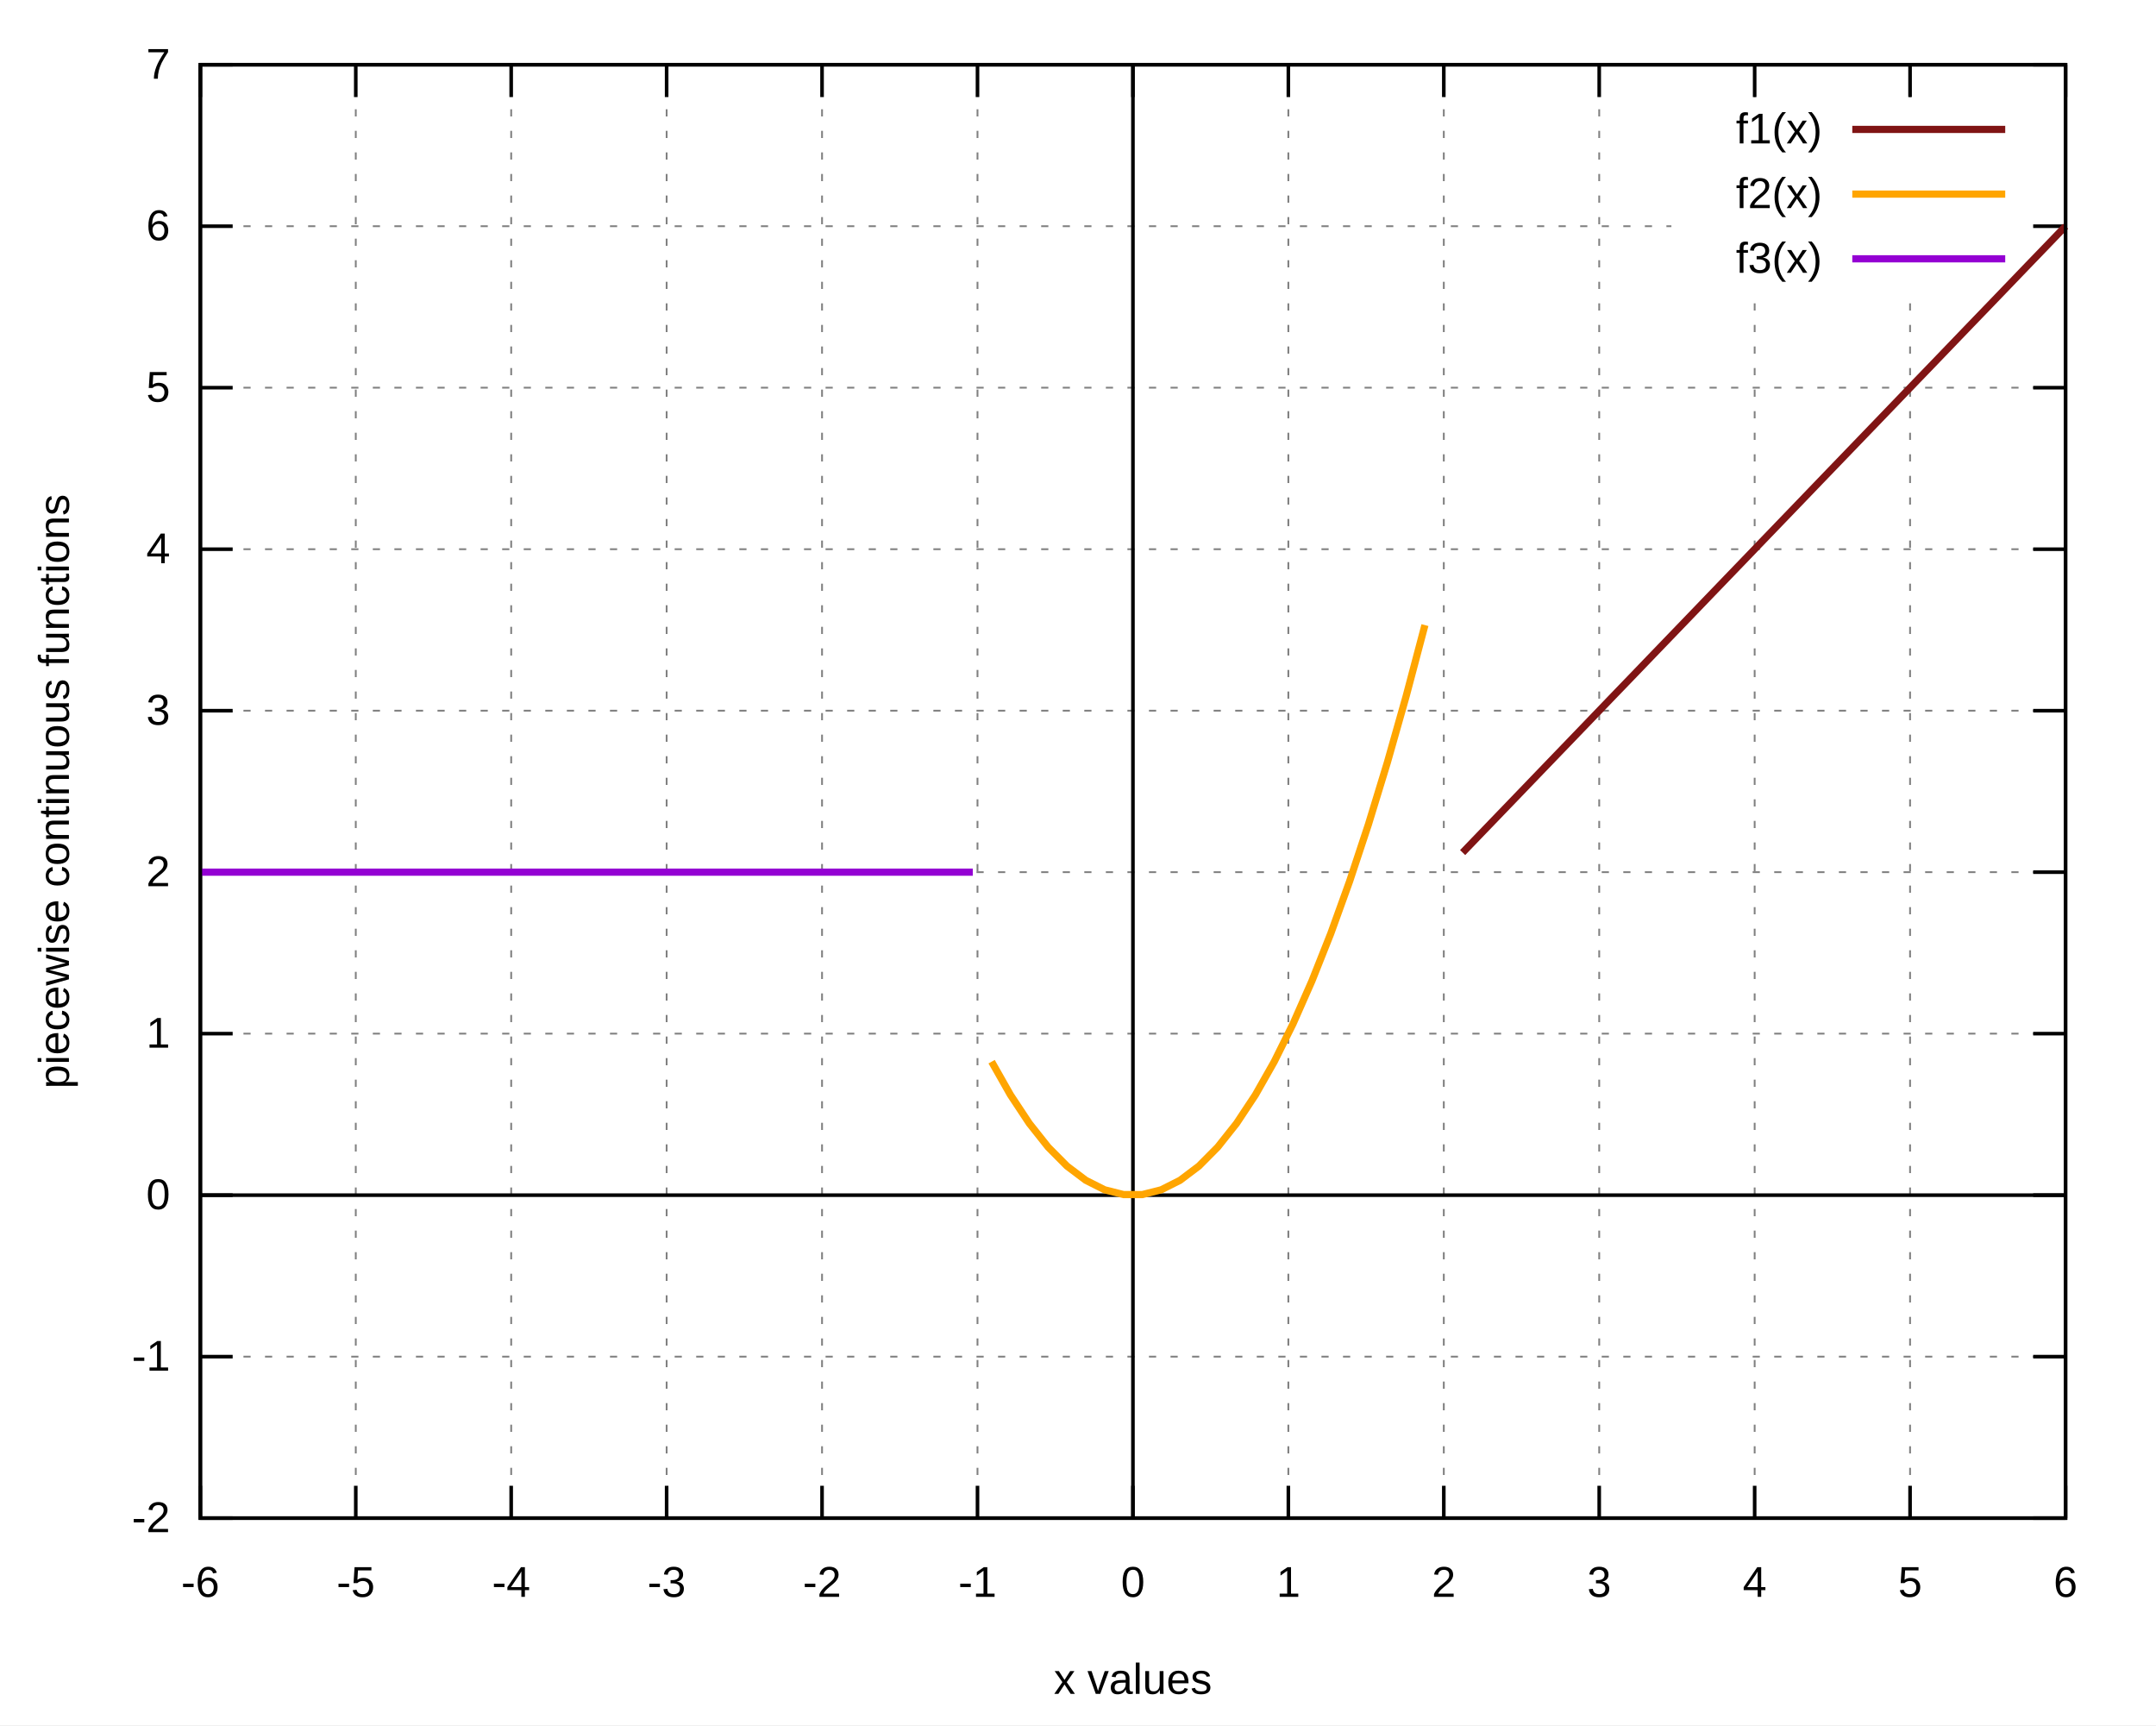
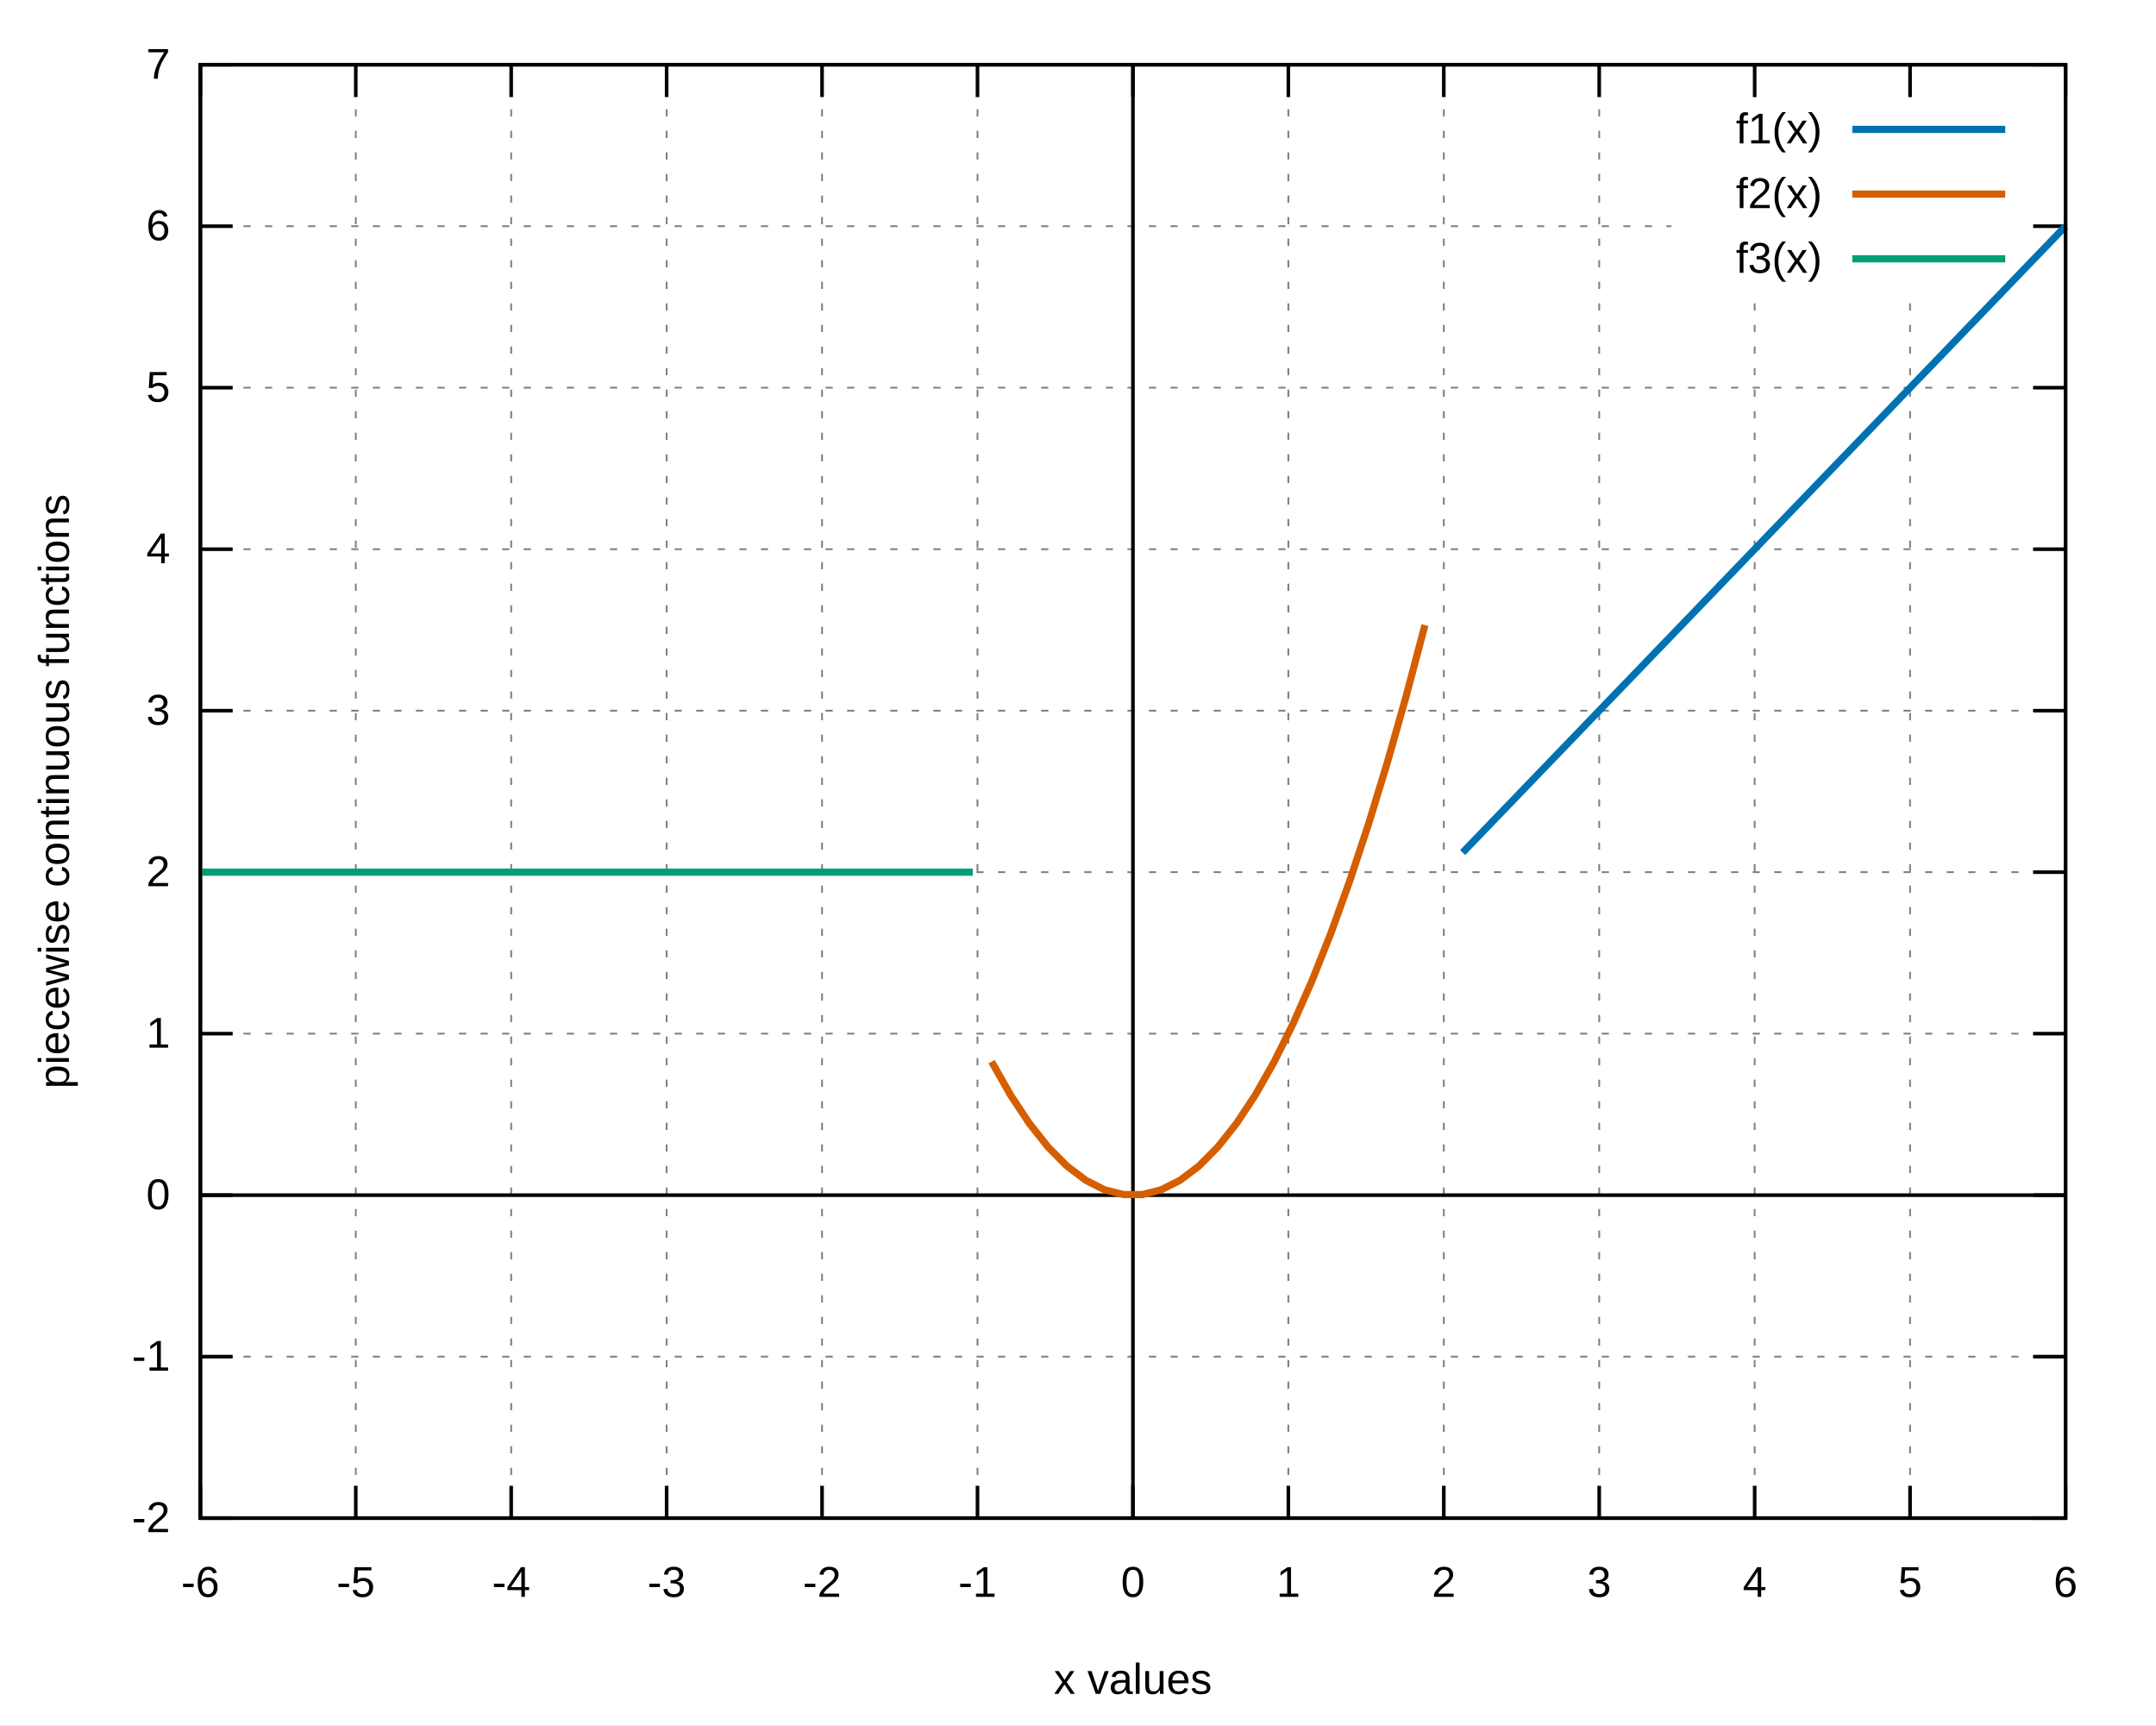
<svg xmlns="http://www.w3.org/2000/svg" xmlns:xlink="http://www.w3.org/1999/xlink" width="600" height="480" viewBox="0 0 600 480">
  <g id="gnuplot_canvas">
    <rect x="0" y="0" width="600" height="480" fill="#ffffff" />
    <defs>
      <circle id="gpDot" r="0.5" stroke-width="0.5" stroke="currentColor" />
      <path id="gpPt0" stroke-width="0.222" stroke="currentColor" d="M-1,0 h2 M0,-1 v2" />
      <path id="gpPt1" stroke-width="0.222" stroke="currentColor" d="M-1,-1 L1,1 M1,-1 L-1,1" />
      <path id="gpPt2" stroke-width="0.222" stroke="currentColor" d="M-1,0 L1,0 M0,-1 L0,1 M-1,-1 L1,1 M-1,1 L1,-1" />
      <rect id="gpPt3" stroke-width="0.222" stroke="currentColor" x="-1" y="-1" width="2" height="2" />
      <rect id="gpPt4" stroke-width="0.222" stroke="currentColor" fill="currentColor" x="-1" y="-1" width="2" height="2" />
      <circle id="gpPt5" stroke-width="0.222" stroke="currentColor" cx="0" cy="0" r="1" />
      <use xlink:href="#gpPt5" id="gpPt6" fill="currentColor" stroke="none" />
      <path id="gpPt7" stroke-width="0.222" stroke="currentColor" d="M0,-1.33 L-1.33,0.67 L1.33,0.67 z" />
      <use xlink:href="#gpPt7" id="gpPt8" fill="currentColor" stroke="none" />
      <use xlink:href="#gpPt7" id="gpPt9" stroke="currentColor" transform="rotate(180)" />
      <use xlink:href="#gpPt9" id="gpPt10" fill="currentColor" stroke="none" />
      <use xlink:href="#gpPt3" id="gpPt11" stroke="currentColor" transform="rotate(45)" />
      <use xlink:href="#gpPt11" id="gpPt12" fill="currentColor" stroke="none" />
      <path id="gpPt13" stroke-width="0.222" stroke="currentColor" d="M0,1.330 L1.265,0.411 L0.782,-1.067 L-0.782,-1.076 L-1.265,0.411 z" />
      <use xlink:href="#gpPt13" id="gpPt14" fill="currentColor" stroke="none" />
      <filter id="textbox" filterUnits="objectBoundingBox" x="0" y="0" height="1" width="1">
        <feFlood flood-color="#FFFFFF" flood-opacity="1" result="bgnd" />
        <feComposite in="SourceGraphic" in2="bgnd" operator="atop" />
      </filter>
      <filter id="greybox" filterUnits="objectBoundingBox" x="0" y="0" height="1" width="1">
        <feFlood flood-color="lightgrey" flood-opacity="1" result="grey" />
        <feComposite in="SourceGraphic" in2="grey" operator="atop" />
      </filter>
    </defs>
    <g fill="none" color="#FFFFFF" stroke="currentColor" stroke-width="1.00" stroke-linecap="butt" stroke-linejoin="miter">
</g>
    <g fill="none" color="black" stroke="currentColor" stroke-width="1.00" stroke-linecap="butt" stroke-linejoin="miter">
</g>
    <g fill="none" color="black" stroke="black" stroke-width="0.50" stroke-linecap="butt" stroke-linejoin="miter">
</g>
    <g fill="none" color="gray" stroke="currentColor" stroke-width="0.50" stroke-linecap="butt" stroke-linejoin="miter">
      <path stroke="gray" stroke-dasharray="2,4" class="gridline" d="M55.75,422.40 L574.82,422.40  " />
    </g>
    <g fill="none" color="gray" stroke="gray" stroke-width="1.00" stroke-linecap="butt" stroke-linejoin="miter">
</g>
    <g fill="none" color="black" stroke="currentColor" stroke-width="1.00" stroke-linecap="butt" stroke-linejoin="miter">
      <path stroke="black" d="M55.75,422.40 L64.75,422.40 M574.82,422.40 L565.82,422.40  " />
      <g transform="translate(47.36,426.30)" stroke="none" fill="black" font-family="Arial" font-size="12.00" text-anchor="end">
        <text>
          <tspan font-family="Arial">-2</tspan>
        </text>
      </g>
    </g>
    <g fill="none" color="black" stroke="currentColor" stroke-width="1.00" stroke-linecap="butt" stroke-linejoin="miter">
</g>
    <g fill="none" color="black" stroke="black" stroke-width="0.50" stroke-linecap="butt" stroke-linejoin="miter">
</g>
    <g fill="none" color="gray" stroke="currentColor" stroke-width="0.50" stroke-linecap="butt" stroke-linejoin="miter">
      <path stroke="gray" stroke-dasharray="2,4" class="gridline" d="M55.75,377.47 L574.82,377.47  " />
    </g>
    <g fill="none" color="gray" stroke="gray" stroke-width="1.00" stroke-linecap="butt" stroke-linejoin="miter">
</g>
    <g fill="none" color="black" stroke="currentColor" stroke-width="1.00" stroke-linecap="butt" stroke-linejoin="miter">
      <path stroke="black" d="M55.75,377.47 L64.75,377.47 M574.82,377.47 L565.82,377.47  " />
      <g transform="translate(47.36,381.37)" stroke="none" fill="black" font-family="Arial" font-size="12.00" text-anchor="end">
        <text>
          <tspan font-family="Arial">-1</tspan>
        </text>
      </g>
    </g>
    <g fill="none" color="black" stroke="currentColor" stroke-width="1.00" stroke-linecap="butt" stroke-linejoin="miter">
</g>
    <g fill="none" color="black" stroke="black" stroke-width="0.50" stroke-linecap="butt" stroke-linejoin="miter">
</g>
    <g fill="none" color="gray" stroke="currentColor" stroke-width="0.50" stroke-linecap="butt" stroke-linejoin="miter">
      <path stroke="gray" stroke-dasharray="2,4" class="gridline" d="M55.75,332.54 L574.82,332.54  " />
    </g>
    <g fill="none" color="gray" stroke="gray" stroke-width="1.00" stroke-linecap="butt" stroke-linejoin="miter">
</g>
    <g fill="none" color="black" stroke="currentColor" stroke-width="1.00" stroke-linecap="butt" stroke-linejoin="miter">
      <path stroke="black" d="M55.75,332.54 L64.75,332.54 M574.82,332.54 L565.82,332.54  " />
      <g transform="translate(47.36,336.44)" stroke="none" fill="black" font-family="Arial" font-size="12.00" text-anchor="end">
        <text>
          <tspan font-family="Arial"> 0</tspan>
        </text>
      </g>
    </g>
    <g fill="none" color="black" stroke="currentColor" stroke-width="1.00" stroke-linecap="butt" stroke-linejoin="miter">
</g>
    <g fill="none" color="black" stroke="black" stroke-width="0.50" stroke-linecap="butt" stroke-linejoin="miter">
</g>
    <g fill="none" color="gray" stroke="currentColor" stroke-width="0.50" stroke-linecap="butt" stroke-linejoin="miter">
      <path stroke="gray" stroke-dasharray="2,4" class="gridline" d="M55.75,287.60 L574.82,287.60  " />
    </g>
    <g fill="none" color="gray" stroke="gray" stroke-width="1.00" stroke-linecap="butt" stroke-linejoin="miter">
</g>
    <g fill="none" color="black" stroke="currentColor" stroke-width="1.00" stroke-linecap="butt" stroke-linejoin="miter">
      <path stroke="black" d="M55.75,287.60 L64.75,287.60 M574.82,287.60 L565.82,287.60  " />
      <g transform="translate(47.36,291.50)" stroke="none" fill="black" font-family="Arial" font-size="12.00" text-anchor="end">
        <text>
          <tspan font-family="Arial"> 1</tspan>
        </text>
      </g>
    </g>
    <g fill="none" color="black" stroke="currentColor" stroke-width="1.00" stroke-linecap="butt" stroke-linejoin="miter">
</g>
    <g fill="none" color="black" stroke="black" stroke-width="0.50" stroke-linecap="butt" stroke-linejoin="miter">
</g>
    <g fill="none" color="gray" stroke="currentColor" stroke-width="0.50" stroke-linecap="butt" stroke-linejoin="miter">
      <path stroke="gray" stroke-dasharray="2,4" class="gridline" d="M55.75,242.67 L574.82,242.67  " />
    </g>
    <g fill="none" color="gray" stroke="gray" stroke-width="1.00" stroke-linecap="butt" stroke-linejoin="miter">
</g>
    <g fill="none" color="black" stroke="currentColor" stroke-width="1.00" stroke-linecap="butt" stroke-linejoin="miter">
      <path stroke="black" d="M55.75,242.67 L64.75,242.67 M574.82,242.67 L565.82,242.67  " />
      <g transform="translate(47.36,246.57)" stroke="none" fill="black" font-family="Arial" font-size="12.00" text-anchor="end">
        <text>
          <tspan font-family="Arial"> 2</tspan>
        </text>
      </g>
    </g>
    <g fill="none" color="black" stroke="currentColor" stroke-width="1.00" stroke-linecap="butt" stroke-linejoin="miter">
</g>
    <g fill="none" color="black" stroke="black" stroke-width="0.50" stroke-linecap="butt" stroke-linejoin="miter">
</g>
    <g fill="none" color="gray" stroke="currentColor" stroke-width="0.50" stroke-linecap="butt" stroke-linejoin="miter">
      <path stroke="gray" stroke-dasharray="2,4" class="gridline" d="M55.75,197.74 L574.82,197.74  " />
    </g>
    <g fill="none" color="gray" stroke="gray" stroke-width="1.00" stroke-linecap="butt" stroke-linejoin="miter">
</g>
    <g fill="none" color="black" stroke="currentColor" stroke-width="1.00" stroke-linecap="butt" stroke-linejoin="miter">
      <path stroke="black" d="M55.75,197.74 L64.75,197.74 M574.82,197.74 L565.82,197.74  " />
      <g transform="translate(47.36,201.64)" stroke="none" fill="black" font-family="Arial" font-size="12.00" text-anchor="end">
        <text>
          <tspan font-family="Arial"> 3</tspan>
        </text>
      </g>
    </g>
    <g fill="none" color="black" stroke="currentColor" stroke-width="1.00" stroke-linecap="butt" stroke-linejoin="miter">
</g>
    <g fill="none" color="black" stroke="black" stroke-width="0.50" stroke-linecap="butt" stroke-linejoin="miter">
</g>
    <g fill="none" color="gray" stroke="currentColor" stroke-width="0.50" stroke-linecap="butt" stroke-linejoin="miter">
      <path stroke="gray" stroke-dasharray="2,4" class="gridline" d="M55.75,152.81 L574.82,152.81  " />
    </g>
    <g fill="none" color="gray" stroke="gray" stroke-width="1.00" stroke-linecap="butt" stroke-linejoin="miter">
</g>
    <g fill="none" color="black" stroke="currentColor" stroke-width="1.00" stroke-linecap="butt" stroke-linejoin="miter">
      <path stroke="black" d="M55.75,152.81 L64.75,152.81 M574.82,152.81 L565.82,152.81  " />
      <g transform="translate(47.36,156.71)" stroke="none" fill="black" font-family="Arial" font-size="12.00" text-anchor="end">
        <text>
          <tspan font-family="Arial"> 4</tspan>
        </text>
      </g>
    </g>
    <g fill="none" color="black" stroke="currentColor" stroke-width="1.00" stroke-linecap="butt" stroke-linejoin="miter">
</g>
    <g fill="none" color="black" stroke="black" stroke-width="0.50" stroke-linecap="butt" stroke-linejoin="miter">
</g>
    <g fill="none" color="gray" stroke="currentColor" stroke-width="0.50" stroke-linecap="butt" stroke-linejoin="miter">
      <path stroke="gray" stroke-dasharray="2,4" class="gridline" d="M55.75,107.87 L574.82,107.87  " />
    </g>
    <g fill="none" color="gray" stroke="gray" stroke-width="1.00" stroke-linecap="butt" stroke-linejoin="miter">
</g>
    <g fill="none" color="black" stroke="currentColor" stroke-width="1.00" stroke-linecap="butt" stroke-linejoin="miter">
      <path stroke="black" d="M55.75,107.87 L64.75,107.87 M574.82,107.87 L565.82,107.87  " />
      <g transform="translate(47.36,111.77)" stroke="none" fill="black" font-family="Arial" font-size="12.00" text-anchor="end">
        <text>
          <tspan font-family="Arial"> 5</tspan>
        </text>
      </g>
    </g>
    <g fill="none" color="black" stroke="currentColor" stroke-width="1.00" stroke-linecap="butt" stroke-linejoin="miter">
</g>
    <g fill="none" color="black" stroke="black" stroke-width="0.50" stroke-linecap="butt" stroke-linejoin="miter">
</g>
    <g fill="none" color="gray" stroke="currentColor" stroke-width="0.50" stroke-linecap="butt" stroke-linejoin="miter">
      <path stroke="gray" stroke-dasharray="2,4" class="gridline" d="M55.75,62.94 L465.14,62.94 M566.43,62.94 L574.82,62.94  " />
    </g>
    <g fill="none" color="gray" stroke="gray" stroke-width="1.00" stroke-linecap="butt" stroke-linejoin="miter">
</g>
    <g fill="none" color="black" stroke="currentColor" stroke-width="1.00" stroke-linecap="butt" stroke-linejoin="miter">
      <path stroke="black" d="M55.75,62.94 L64.75,62.94 M574.82,62.94 L565.82,62.94  " />
      <g transform="translate(47.36,66.84)" stroke="none" fill="black" font-family="Arial" font-size="12.00" text-anchor="end">
        <text>
          <tspan font-family="Arial"> 6</tspan>
        </text>
      </g>
    </g>
    <g fill="none" color="black" stroke="currentColor" stroke-width="1.00" stroke-linecap="butt" stroke-linejoin="miter">
</g>
    <g fill="none" color="black" stroke="black" stroke-width="0.50" stroke-linecap="butt" stroke-linejoin="miter">
</g>
    <g fill="none" color="gray" stroke="currentColor" stroke-width="0.50" stroke-linecap="butt" stroke-linejoin="miter">
      <path stroke="gray" stroke-dasharray="2,4" class="gridline" d="M55.75,18.01 L574.82,18.01  " />
    </g>
    <g fill="none" color="gray" stroke="gray" stroke-width="1.00" stroke-linecap="butt" stroke-linejoin="miter">
</g>
    <g fill="none" color="black" stroke="currentColor" stroke-width="1.00" stroke-linecap="butt" stroke-linejoin="miter">
      <path stroke="black" d="M55.75,18.01 L64.75,18.01 M574.82,18.01 L565.82,18.01  " />
      <g transform="translate(47.36,21.91)" stroke="none" fill="black" font-family="Arial" font-size="12.00" text-anchor="end">
        <text>
          <tspan font-family="Arial"> 7</tspan>
        </text>
      </g>
    </g>
    <g fill="none" color="black" stroke="currentColor" stroke-width="1.00" stroke-linecap="butt" stroke-linejoin="miter">
</g>
    <g fill="none" color="black" stroke="black" stroke-width="0.50" stroke-linecap="butt" stroke-linejoin="miter">
</g>
    <g fill="none" color="gray" stroke="currentColor" stroke-width="0.50" stroke-linecap="butt" stroke-linejoin="miter">
      <path stroke="gray" stroke-dasharray="2,4" class="gridline" d="M55.75,422.40 L55.75,18.01  " />
    </g>
    <g fill="none" color="gray" stroke="gray" stroke-width="1.00" stroke-linecap="butt" stroke-linejoin="miter">
</g>
    <g fill="none" color="black" stroke="currentColor" stroke-width="1.00" stroke-linecap="butt" stroke-linejoin="miter">
      <path stroke="black" d="M55.75,422.40 L55.75,413.40 M55.75,18.01 L55.75,27.01  " />
      <g transform="translate(55.75,444.30)" stroke="none" fill="black" font-family="Arial" font-size="12.00" text-anchor="middle">
        <text>
          <tspan font-family="Arial">-6</tspan>
        </text>
      </g>
    </g>
    <g fill="none" color="black" stroke="currentColor" stroke-width="1.00" stroke-linecap="butt" stroke-linejoin="miter">
</g>
    <g fill="none" color="black" stroke="black" stroke-width="0.50" stroke-linecap="butt" stroke-linejoin="miter">
</g>
    <g fill="none" color="gray" stroke="currentColor" stroke-width="0.50" stroke-linecap="butt" stroke-linejoin="miter">
      <path stroke="gray" stroke-dasharray="2,4" class="gridline" d="M99.01,422.40 L99.01,18.01  " />
    </g>
    <g fill="none" color="gray" stroke="gray" stroke-width="1.00" stroke-linecap="butt" stroke-linejoin="miter">
</g>
    <g fill="none" color="black" stroke="currentColor" stroke-width="1.00" stroke-linecap="butt" stroke-linejoin="miter">
      <path stroke="black" d="M99.01,422.40 L99.01,413.40 M99.01,18.01 L99.01,27.01  " />
      <g transform="translate(99.01,444.30)" stroke="none" fill="black" font-family="Arial" font-size="12.00" text-anchor="middle">
        <text>
          <tspan font-family="Arial">-5</tspan>
        </text>
      </g>
    </g>
    <g fill="none" color="black" stroke="currentColor" stroke-width="1.00" stroke-linecap="butt" stroke-linejoin="miter">
</g>
    <g fill="none" color="black" stroke="black" stroke-width="0.50" stroke-linecap="butt" stroke-linejoin="miter">
</g>
    <g fill="none" color="gray" stroke="currentColor" stroke-width="0.50" stroke-linecap="butt" stroke-linejoin="miter">
      <path stroke="gray" stroke-dasharray="2,4" class="gridline" d="M142.26,422.40 L142.26,18.01  " />
    </g>
    <g fill="none" color="gray" stroke="gray" stroke-width="1.00" stroke-linecap="butt" stroke-linejoin="miter">
</g>
    <g fill="none" color="black" stroke="currentColor" stroke-width="1.00" stroke-linecap="butt" stroke-linejoin="miter">
      <path stroke="black" d="M142.26,422.40 L142.26,413.40 M142.26,18.01 L142.26,27.01  " />
      <g transform="translate(142.26,444.30)" stroke="none" fill="black" font-family="Arial" font-size="12.00" text-anchor="middle">
        <text>
          <tspan font-family="Arial">-4</tspan>
        </text>
      </g>
    </g>
    <g fill="none" color="black" stroke="currentColor" stroke-width="1.00" stroke-linecap="butt" stroke-linejoin="miter">
</g>
    <g fill="none" color="black" stroke="black" stroke-width="0.50" stroke-linecap="butt" stroke-linejoin="miter">
</g>
    <g fill="none" color="gray" stroke="currentColor" stroke-width="0.50" stroke-linecap="butt" stroke-linejoin="miter">
      <path stroke="gray" stroke-dasharray="2,4" class="gridline" d="M185.52,422.40 L185.52,18.01  " />
    </g>
    <g fill="none" color="gray" stroke="gray" stroke-width="1.00" stroke-linecap="butt" stroke-linejoin="miter">
</g>
    <g fill="none" color="black" stroke="currentColor" stroke-width="1.00" stroke-linecap="butt" stroke-linejoin="miter">
      <path stroke="black" d="M185.52,422.40 L185.52,413.40 M185.52,18.01 L185.52,27.01  " />
      <g transform="translate(185.52,444.30)" stroke="none" fill="black" font-family="Arial" font-size="12.00" text-anchor="middle">
        <text>
          <tspan font-family="Arial">-3</tspan>
        </text>
      </g>
    </g>
    <g fill="none" color="black" stroke="currentColor" stroke-width="1.00" stroke-linecap="butt" stroke-linejoin="miter">
</g>
    <g fill="none" color="black" stroke="black" stroke-width="0.50" stroke-linecap="butt" stroke-linejoin="miter">
</g>
    <g fill="none" color="gray" stroke="currentColor" stroke-width="0.50" stroke-linecap="butt" stroke-linejoin="miter">
      <path stroke="gray" stroke-dasharray="2,4" class="gridline" d="M228.77,422.40 L228.77,18.01  " />
    </g>
    <g fill="none" color="gray" stroke="gray" stroke-width="1.00" stroke-linecap="butt" stroke-linejoin="miter">
</g>
    <g fill="none" color="black" stroke="currentColor" stroke-width="1.00" stroke-linecap="butt" stroke-linejoin="miter">
      <path stroke="black" d="M228.77,422.40 L228.77,413.40 M228.77,18.01 L228.77,27.01  " />
      <g transform="translate(228.77,444.30)" stroke="none" fill="black" font-family="Arial" font-size="12.00" text-anchor="middle">
        <text>
          <tspan font-family="Arial">-2</tspan>
        </text>
      </g>
    </g>
    <g fill="none" color="black" stroke="currentColor" stroke-width="1.00" stroke-linecap="butt" stroke-linejoin="miter">
</g>
    <g fill="none" color="black" stroke="black" stroke-width="0.50" stroke-linecap="butt" stroke-linejoin="miter">
</g>
    <g fill="none" color="gray" stroke="currentColor" stroke-width="0.50" stroke-linecap="butt" stroke-linejoin="miter">
      <path stroke="gray" stroke-dasharray="2,4" class="gridline" d="M272.03,422.40 L272.03,18.01  " />
    </g>
    <g fill="none" color="gray" stroke="gray" stroke-width="1.00" stroke-linecap="butt" stroke-linejoin="miter">
</g>
    <g fill="none" color="black" stroke="currentColor" stroke-width="1.00" stroke-linecap="butt" stroke-linejoin="miter">
      <path stroke="black" d="M272.03,422.40 L272.03,413.40 M272.03,18.01 L272.03,27.01  " />
      <g transform="translate(272.03,444.30)" stroke="none" fill="black" font-family="Arial" font-size="12.00" text-anchor="middle">
        <text>
          <tspan font-family="Arial">-1</tspan>
        </text>
      </g>
    </g>
    <g fill="none" color="black" stroke="currentColor" stroke-width="1.00" stroke-linecap="butt" stroke-linejoin="miter">
</g>
    <g fill="none" color="black" stroke="black" stroke-width="0.50" stroke-linecap="butt" stroke-linejoin="miter">
</g>
    <g fill="none" color="gray" stroke="currentColor" stroke-width="0.50" stroke-linecap="butt" stroke-linejoin="miter">
      <path stroke="gray" stroke-dasharray="2,4" class="gridline" d="M315.29,422.40 L315.29,18.01  " />
    </g>
    <g fill="none" color="gray" stroke="gray" stroke-width="1.00" stroke-linecap="butt" stroke-linejoin="miter">
</g>
    <g fill="none" color="black" stroke="currentColor" stroke-width="1.00" stroke-linecap="butt" stroke-linejoin="miter">
      <path stroke="black" d="M315.29,422.40 L315.29,413.40 M315.29,18.01 L315.29,27.01  " />
      <g transform="translate(315.29,444.30)" stroke="none" fill="black" font-family="Arial" font-size="12.00" text-anchor="middle">
        <text>
          <tspan font-family="Arial"> 0</tspan>
        </text>
      </g>
    </g>
    <g fill="none" color="black" stroke="currentColor" stroke-width="1.00" stroke-linecap="butt" stroke-linejoin="miter">
</g>
    <g fill="none" color="black" stroke="black" stroke-width="0.50" stroke-linecap="butt" stroke-linejoin="miter">
</g>
    <g fill="none" color="gray" stroke="currentColor" stroke-width="0.50" stroke-linecap="butt" stroke-linejoin="miter">
      <path stroke="gray" stroke-dasharray="2,4" class="gridline" d="M358.54,422.40 L358.54,18.01  " />
    </g>
    <g fill="none" color="gray" stroke="gray" stroke-width="1.00" stroke-linecap="butt" stroke-linejoin="miter">
</g>
    <g fill="none" color="black" stroke="currentColor" stroke-width="1.00" stroke-linecap="butt" stroke-linejoin="miter">
      <path stroke="black" d="M358.54,422.40 L358.54,413.40 M358.54,18.01 L358.54,27.01  " />
      <g transform="translate(358.54,444.30)" stroke="none" fill="black" font-family="Arial" font-size="12.00" text-anchor="middle">
        <text>
          <tspan font-family="Arial"> 1</tspan>
        </text>
      </g>
    </g>
    <g fill="none" color="black" stroke="currentColor" stroke-width="1.00" stroke-linecap="butt" stroke-linejoin="miter">
</g>
    <g fill="none" color="black" stroke="black" stroke-width="0.50" stroke-linecap="butt" stroke-linejoin="miter">
</g>
    <g fill="none" color="gray" stroke="currentColor" stroke-width="0.50" stroke-linecap="butt" stroke-linejoin="miter">
      <path stroke="gray" stroke-dasharray="2,4" class="gridline" d="M401.80,422.40 L401.80,18.01  " />
    </g>
    <g fill="none" color="gray" stroke="gray" stroke-width="1.00" stroke-linecap="butt" stroke-linejoin="miter">
</g>
    <g fill="none" color="black" stroke="currentColor" stroke-width="1.00" stroke-linecap="butt" stroke-linejoin="miter">
      <path stroke="black" d="M401.80,422.40 L401.80,413.40 M401.80,18.01 L401.80,27.01  " />
      <g transform="translate(401.80,444.30)" stroke="none" fill="black" font-family="Arial" font-size="12.00" text-anchor="middle">
        <text>
          <tspan font-family="Arial"> 2</tspan>
        </text>
      </g>
    </g>
    <g fill="none" color="black" stroke="currentColor" stroke-width="1.00" stroke-linecap="butt" stroke-linejoin="miter">
</g>
    <g fill="none" color="black" stroke="black" stroke-width="0.50" stroke-linecap="butt" stroke-linejoin="miter">
</g>
    <g fill="none" color="gray" stroke="currentColor" stroke-width="0.50" stroke-linecap="butt" stroke-linejoin="miter">
      <path stroke="gray" stroke-dasharray="2,4" class="gridline" d="M445.05,422.40 L445.05,18.01  " />
    </g>
    <g fill="none" color="gray" stroke="gray" stroke-width="1.00" stroke-linecap="butt" stroke-linejoin="miter">
</g>
    <g fill="none" color="black" stroke="currentColor" stroke-width="1.00" stroke-linecap="butt" stroke-linejoin="miter">
      <path stroke="black" d="M445.05,422.40 L445.05,413.40 M445.05,18.01 L445.05,27.01  " />
      <g transform="translate(445.05,444.30)" stroke="none" fill="black" font-family="Arial" font-size="12.00" text-anchor="middle">
        <text>
          <tspan font-family="Arial"> 3</tspan>
        </text>
      </g>
    </g>
    <g fill="none" color="black" stroke="currentColor" stroke-width="1.00" stroke-linecap="butt" stroke-linejoin="miter">
</g>
    <g fill="none" color="black" stroke="black" stroke-width="0.50" stroke-linecap="butt" stroke-linejoin="miter">
</g>
    <g fill="none" color="gray" stroke="currentColor" stroke-width="0.50" stroke-linecap="butt" stroke-linejoin="miter">
      <path stroke="gray" stroke-dasharray="2,4" class="gridline" d="M488.31,422.40 L488.31,81.01 M488.31,27.01 L488.31,18.01  " />
    </g>
    <g fill="none" color="gray" stroke="gray" stroke-width="1.00" stroke-linecap="butt" stroke-linejoin="miter">
</g>
    <g fill="none" color="black" stroke="currentColor" stroke-width="1.00" stroke-linecap="butt" stroke-linejoin="miter">
      <path stroke="black" d="M488.31,422.40 L488.31,413.40 M488.31,18.01 L488.31,27.01  " />
      <g transform="translate(488.31,444.30)" stroke="none" fill="black" font-family="Arial" font-size="12.00" text-anchor="middle">
        <text>
          <tspan font-family="Arial"> 4</tspan>
        </text>
      </g>
    </g>
    <g fill="none" color="black" stroke="currentColor" stroke-width="1.00" stroke-linecap="butt" stroke-linejoin="miter">
</g>
    <g fill="none" color="black" stroke="black" stroke-width="0.50" stroke-linecap="butt" stroke-linejoin="miter">
</g>
    <g fill="none" color="gray" stroke="currentColor" stroke-width="0.50" stroke-linecap="butt" stroke-linejoin="miter">
      <path stroke="gray" stroke-dasharray="2,4" class="gridline" d="M531.56,422.40 L531.56,81.01 M531.56,27.01 L531.56,18.01  " />
    </g>
    <g fill="none" color="gray" stroke="gray" stroke-width="1.00" stroke-linecap="butt" stroke-linejoin="miter">
</g>
    <g fill="none" color="black" stroke="currentColor" stroke-width="1.00" stroke-linecap="butt" stroke-linejoin="miter">
      <path stroke="black" d="M531.56,422.40 L531.56,413.40 M531.56,18.01 L531.56,27.01  " />
      <g transform="translate(531.56,444.30)" stroke="none" fill="black" font-family="Arial" font-size="12.00" text-anchor="middle">
        <text>
          <tspan font-family="Arial"> 5</tspan>
        </text>
      </g>
    </g>
    <g fill="none" color="black" stroke="currentColor" stroke-width="1.00" stroke-linecap="butt" stroke-linejoin="miter">
</g>
    <g fill="none" color="black" stroke="black" stroke-width="0.50" stroke-linecap="butt" stroke-linejoin="miter">
</g>
    <g fill="none" color="gray" stroke="currentColor" stroke-width="0.50" stroke-linecap="butt" stroke-linejoin="miter">
      <path stroke="gray" stroke-dasharray="2,4" class="gridline" d="M574.82,422.40 L574.82,18.01  " />
    </g>
    <g fill="none" color="gray" stroke="gray" stroke-width="1.00" stroke-linecap="butt" stroke-linejoin="miter">
</g>
    <g fill="none" color="black" stroke="currentColor" stroke-width="1.00" stroke-linecap="butt" stroke-linejoin="miter">
      <path stroke="black" d="M574.82,422.40 L574.82,413.40 M574.82,18.01 L574.82,27.01  " />
      <g transform="translate(574.82,444.30)" stroke="none" fill="black" font-family="Arial" font-size="12.00" text-anchor="middle">
        <text>
          <tspan font-family="Arial"> 6</tspan>
        </text>
      </g>
    </g>
    <g fill="none" color="black" stroke="currentColor" stroke-width="1.00" stroke-linecap="butt" stroke-linejoin="miter">
</g>
    <g fill="none" color="black" stroke="currentColor" stroke-width="1.00" stroke-linecap="butt" stroke-linejoin="miter">
      <path stroke="rgb(  0,   0,   0)" d="M55.75,332.54 L574.82,332.54  " />
    </g>
    <g fill="none" color="black" stroke="currentColor" stroke-width="1.00" stroke-linecap="butt" stroke-linejoin="miter">
      <path stroke="rgb(  0,   0,   0)" d="M315.29,422.40 L315.29,18.01  " />
    </g>
    <g fill="none" color="black" stroke="currentColor" stroke-width="1.00" stroke-linecap="butt" stroke-linejoin="miter">
      <path stroke="black" d="M55.75,18.01 L55.75,422.40 L574.82,422.40 L574.82,18.01 L55.75,18.01 Z  " />
    </g>
    <g fill="none" color="black" stroke="currentColor" stroke-width="1.00" stroke-linecap="butt" stroke-linejoin="miter">
</g>
    <g id="gnuplot_plot_1">
      <g fill="none" color="#FFFFFF" stroke="black" stroke-width="2.00" stroke-linecap="butt" stroke-linejoin="miter">
</g>
      <g fill="none" color="black" stroke="currentColor" stroke-width="2.00" stroke-linecap="butt" stroke-linejoin="miter">
        <g transform="translate(507.09,39.91)" stroke="none" fill="black" font-family="Arial" font-size="12.00" text-anchor="end">
          <text>f1(x)</text>
        </g>
      </g>
      <g fill="none" color="black" stroke="currentColor" stroke-width="2.00" stroke-linecap="butt" stroke-linejoin="miter">
-         <path stroke="rgb(128,  20,  20)" d="M515.48,36.01 L558.04,36.01 M407.04,237.22 L412.28,231.78 L417.53,226.33 L422.77,220.89 L428.01,215.44 L433.26,209.99   L438.50,204.55 L443.74,199.10 L448.98,193.65 L454.23,188.21 L459.47,182.76 L464.71,177.32 L469.96,171.87 L475.20,166.42   L480.44,160.98 L485.69,155.53 L490.93,150.08 L496.17,144.64 L501.42,139.19 L506.66,133.74 L511.90,128.30 L517.15,122.85   L522.39,117.41 L527.63,111.96 L532.87,106.51 L538.12,101.07 L543.36,95.62 L548.60,90.17 L553.85,84.73 L559.09,79.28   L564.33,73.83 L569.58,68.39 L574.82,62.94  " />
+         <path stroke="rgb(  0, 114, 178)" d="M515.48,36.01 L558.04,36.01 M407.04,237.22 L412.28,231.78 L417.53,226.33 L422.77,220.89 L428.01,215.44 L433.26,209.99   L438.50,204.55 L443.74,199.10 L448.98,193.65 L454.23,188.21 L459.47,182.76 L464.71,177.32 L469.96,171.87 L475.20,166.42   L480.44,160.98 L485.69,155.53 L490.93,150.08 L496.17,144.64 L501.42,139.19 L506.66,133.74 L511.90,128.30 L517.15,122.85   L522.39,117.41 L527.63,111.96 L532.87,106.51 L538.12,101.07 L543.36,95.62 L548.60,90.17 L553.85,84.73 L559.09,79.28   L564.33,73.83 L569.58,68.39 L574.82,62.94  " />
      </g>
    </g>
    <g id="gnuplot_plot_2">
      <g fill="none" color="black" stroke="currentColor" stroke-width="2.00" stroke-linecap="butt" stroke-linejoin="miter">
        <g transform="translate(507.09,57.91)" stroke="none" fill="black" font-family="Arial" font-size="12.00" text-anchor="end">
          <text>f2(x)</text>
        </g>
      </g>
      <g fill="none" color="black" stroke="currentColor" stroke-width="2.00" stroke-linecap="butt" stroke-linejoin="miter">
-         <path stroke="rgb(255, 165,   0)" d="M515.48,54.01 L558.04,54.01 M275.96,295.40 L281.20,304.64 L286.45,312.57 L291.69,319.17 L296.93,324.45 L302.18,328.41   L307.42,331.05 L312.66,332.37 L317.91,332.37 L323.15,331.05 L328.39,328.41 L333.64,324.45 L338.88,319.17 L344.12,312.57   L349.37,304.64 L354.61,295.40 L359.85,284.84 L365.09,272.96 L370.34,259.75 L375.58,245.23 L380.82,229.39 L386.07,212.22   L391.31,193.74 L396.55,173.93  " />
+         <path stroke="rgb(213,  94,   0)" d="M515.48,54.01 L558.04,54.01 M275.96,295.40 L281.20,304.64 L286.45,312.57 L291.69,319.17 L296.93,324.45 L302.18,328.41   L307.42,331.05 L312.66,332.37 L317.91,332.37 L323.15,331.05 L328.39,328.41 L333.64,324.45 L338.88,319.17 L344.12,312.57   L349.37,304.64 L354.61,295.40 L359.85,284.84 L365.09,272.96 L370.34,259.75 L375.58,245.23 L380.82,229.39 L386.07,212.22   L391.31,193.74 L396.55,173.93  " />
      </g>
    </g>
    <g id="gnuplot_plot_3">
      <g fill="none" color="black" stroke="currentColor" stroke-width="2.00" stroke-linecap="butt" stroke-linejoin="miter">
        <g transform="translate(507.09,75.91)" stroke="none" fill="black" font-family="Arial" font-size="12.00" text-anchor="end">
          <text>f3(x)</text>
        </g>
      </g>
      <g fill="none" color="black" stroke="currentColor" stroke-width="2.00" stroke-linecap="butt" stroke-linejoin="miter">
-         <path stroke="rgb(148,   0, 211)" d="M515.48,72.01 L558.04,72.01 M55.75,242.67 L60.99,242.67 L66.24,242.67 L71.48,242.67 L76.72,242.67 L81.97,242.67   L87.21,242.67 L92.45,242.67 L97.70,242.67 L102.94,242.67 L108.18,242.67 L113.42,242.67 L118.67,242.67 L123.91,242.67   L129.15,242.67 L134.40,242.67 L139.64,242.67 L144.88,242.67 L150.13,242.67 L155.37,242.67 L160.61,242.67 L165.86,242.67   L171.10,242.67 L176.34,242.67 L181.59,242.67 L186.83,242.67 L192.07,242.67 L197.31,242.67 L202.56,242.67 L207.80,242.67   L213.04,242.67 L218.29,242.67 L223.53,242.67 L228.77,242.67 L234.02,242.67 L239.26,242.67 L244.50,242.67 L249.75,242.67   L254.99,242.67 L260.23,242.67 L265.48,242.67 L270.72,242.67  " />
+         <path stroke="rgb(  0, 158, 115)" d="M515.48,72.01 L558.04,72.01 M55.75,242.67 L60.99,242.67 L66.24,242.67 L71.48,242.67 L76.72,242.67 L81.97,242.67   L87.21,242.67 L92.45,242.67 L97.70,242.67 L102.94,242.67 L108.18,242.67 L113.42,242.67 L118.67,242.67 L123.91,242.67   L129.15,242.67 L134.40,242.67 L139.64,242.67 L144.88,242.67 L150.13,242.67 L155.37,242.67 L160.61,242.67 L165.86,242.67   L171.10,242.67 L176.34,242.67 L181.59,242.67 L186.83,242.67 L192.07,242.67 L197.31,242.67 L202.56,242.67 L207.80,242.67   L213.04,242.67 L218.29,242.67 L223.53,242.67 L228.77,242.67 L234.02,242.67 L239.26,242.67 L244.50,242.67 L249.75,242.67   L254.99,242.67 L260.23,242.67 L265.48,242.67 L270.72,242.67  " />
      </g>
    </g>
    <g fill="none" color="black" stroke="currentColor" stroke-width="2.00" stroke-linecap="butt" stroke-linejoin="miter">
</g>
    <g fill="none" color="black" stroke="black" stroke-width="1.00" stroke-linecap="butt" stroke-linejoin="miter">
</g>
    <g fill="none" color="black" stroke="currentColor" stroke-width="1.00" stroke-linecap="butt" stroke-linejoin="miter">
      <path stroke="black" d="M55.75,18.01 L55.75,422.40 L574.82,422.40 L574.82,18.01 L55.75,18.01 Z  " />
      <g transform="translate(19.18,220.21) rotate(270.00)" stroke="none" fill="black" font-family="Arial" font-size="12.00" text-anchor="middle">
        <text>
          <tspan font-family="Arial">piecewise continuous functions</tspan>
        </text>
      </g>
    </g>
    <g fill="none" color="black" stroke="currentColor" stroke-width="1.00" stroke-linecap="butt" stroke-linejoin="miter">
      <g transform="translate(315.28,471.30)" stroke="none" fill="black" font-family="Arial" font-size="12.00" text-anchor="middle">
        <text>
          <tspan font-family="Arial">x values</tspan>
        </text>
      </g>
    </g>
    <g fill="none" color="black" stroke="currentColor" stroke-width="1.00" stroke-linecap="butt" stroke-linejoin="miter">
</g>
    <g fill="none" color="black" stroke="currentColor" stroke-width="1.00" stroke-linecap="butt" stroke-linejoin="miter">
</g>
  </g>
</svg>
